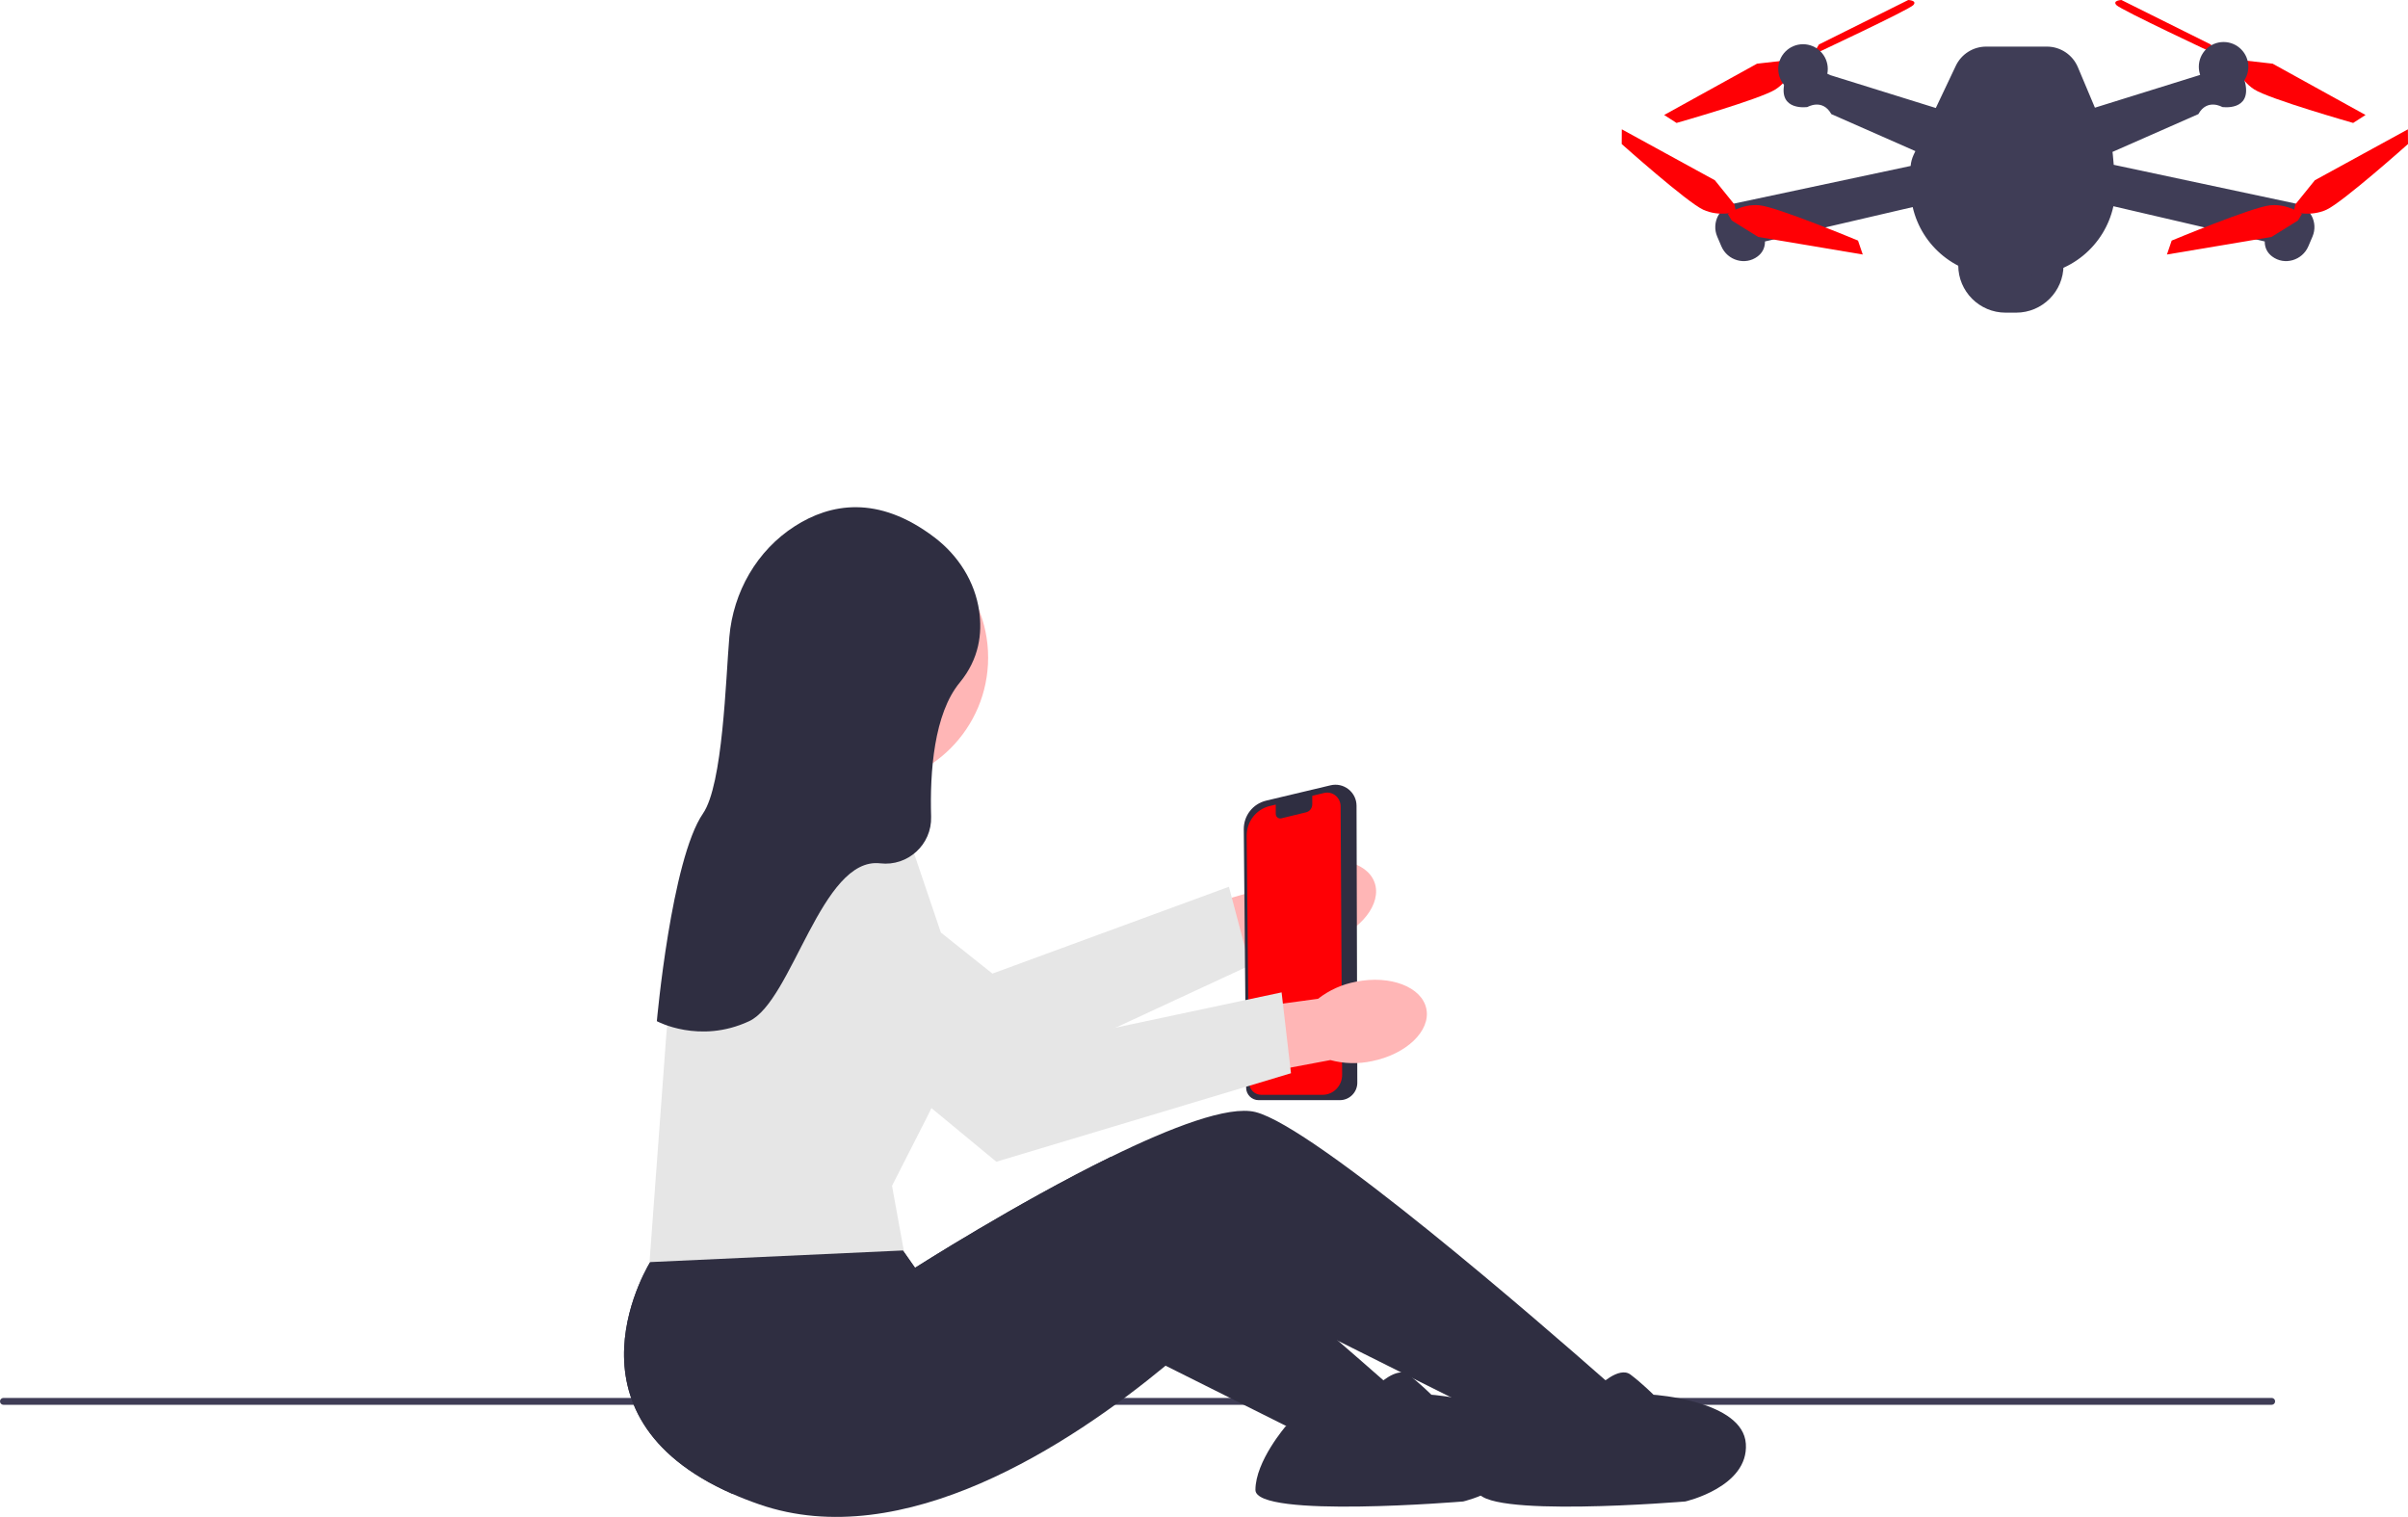
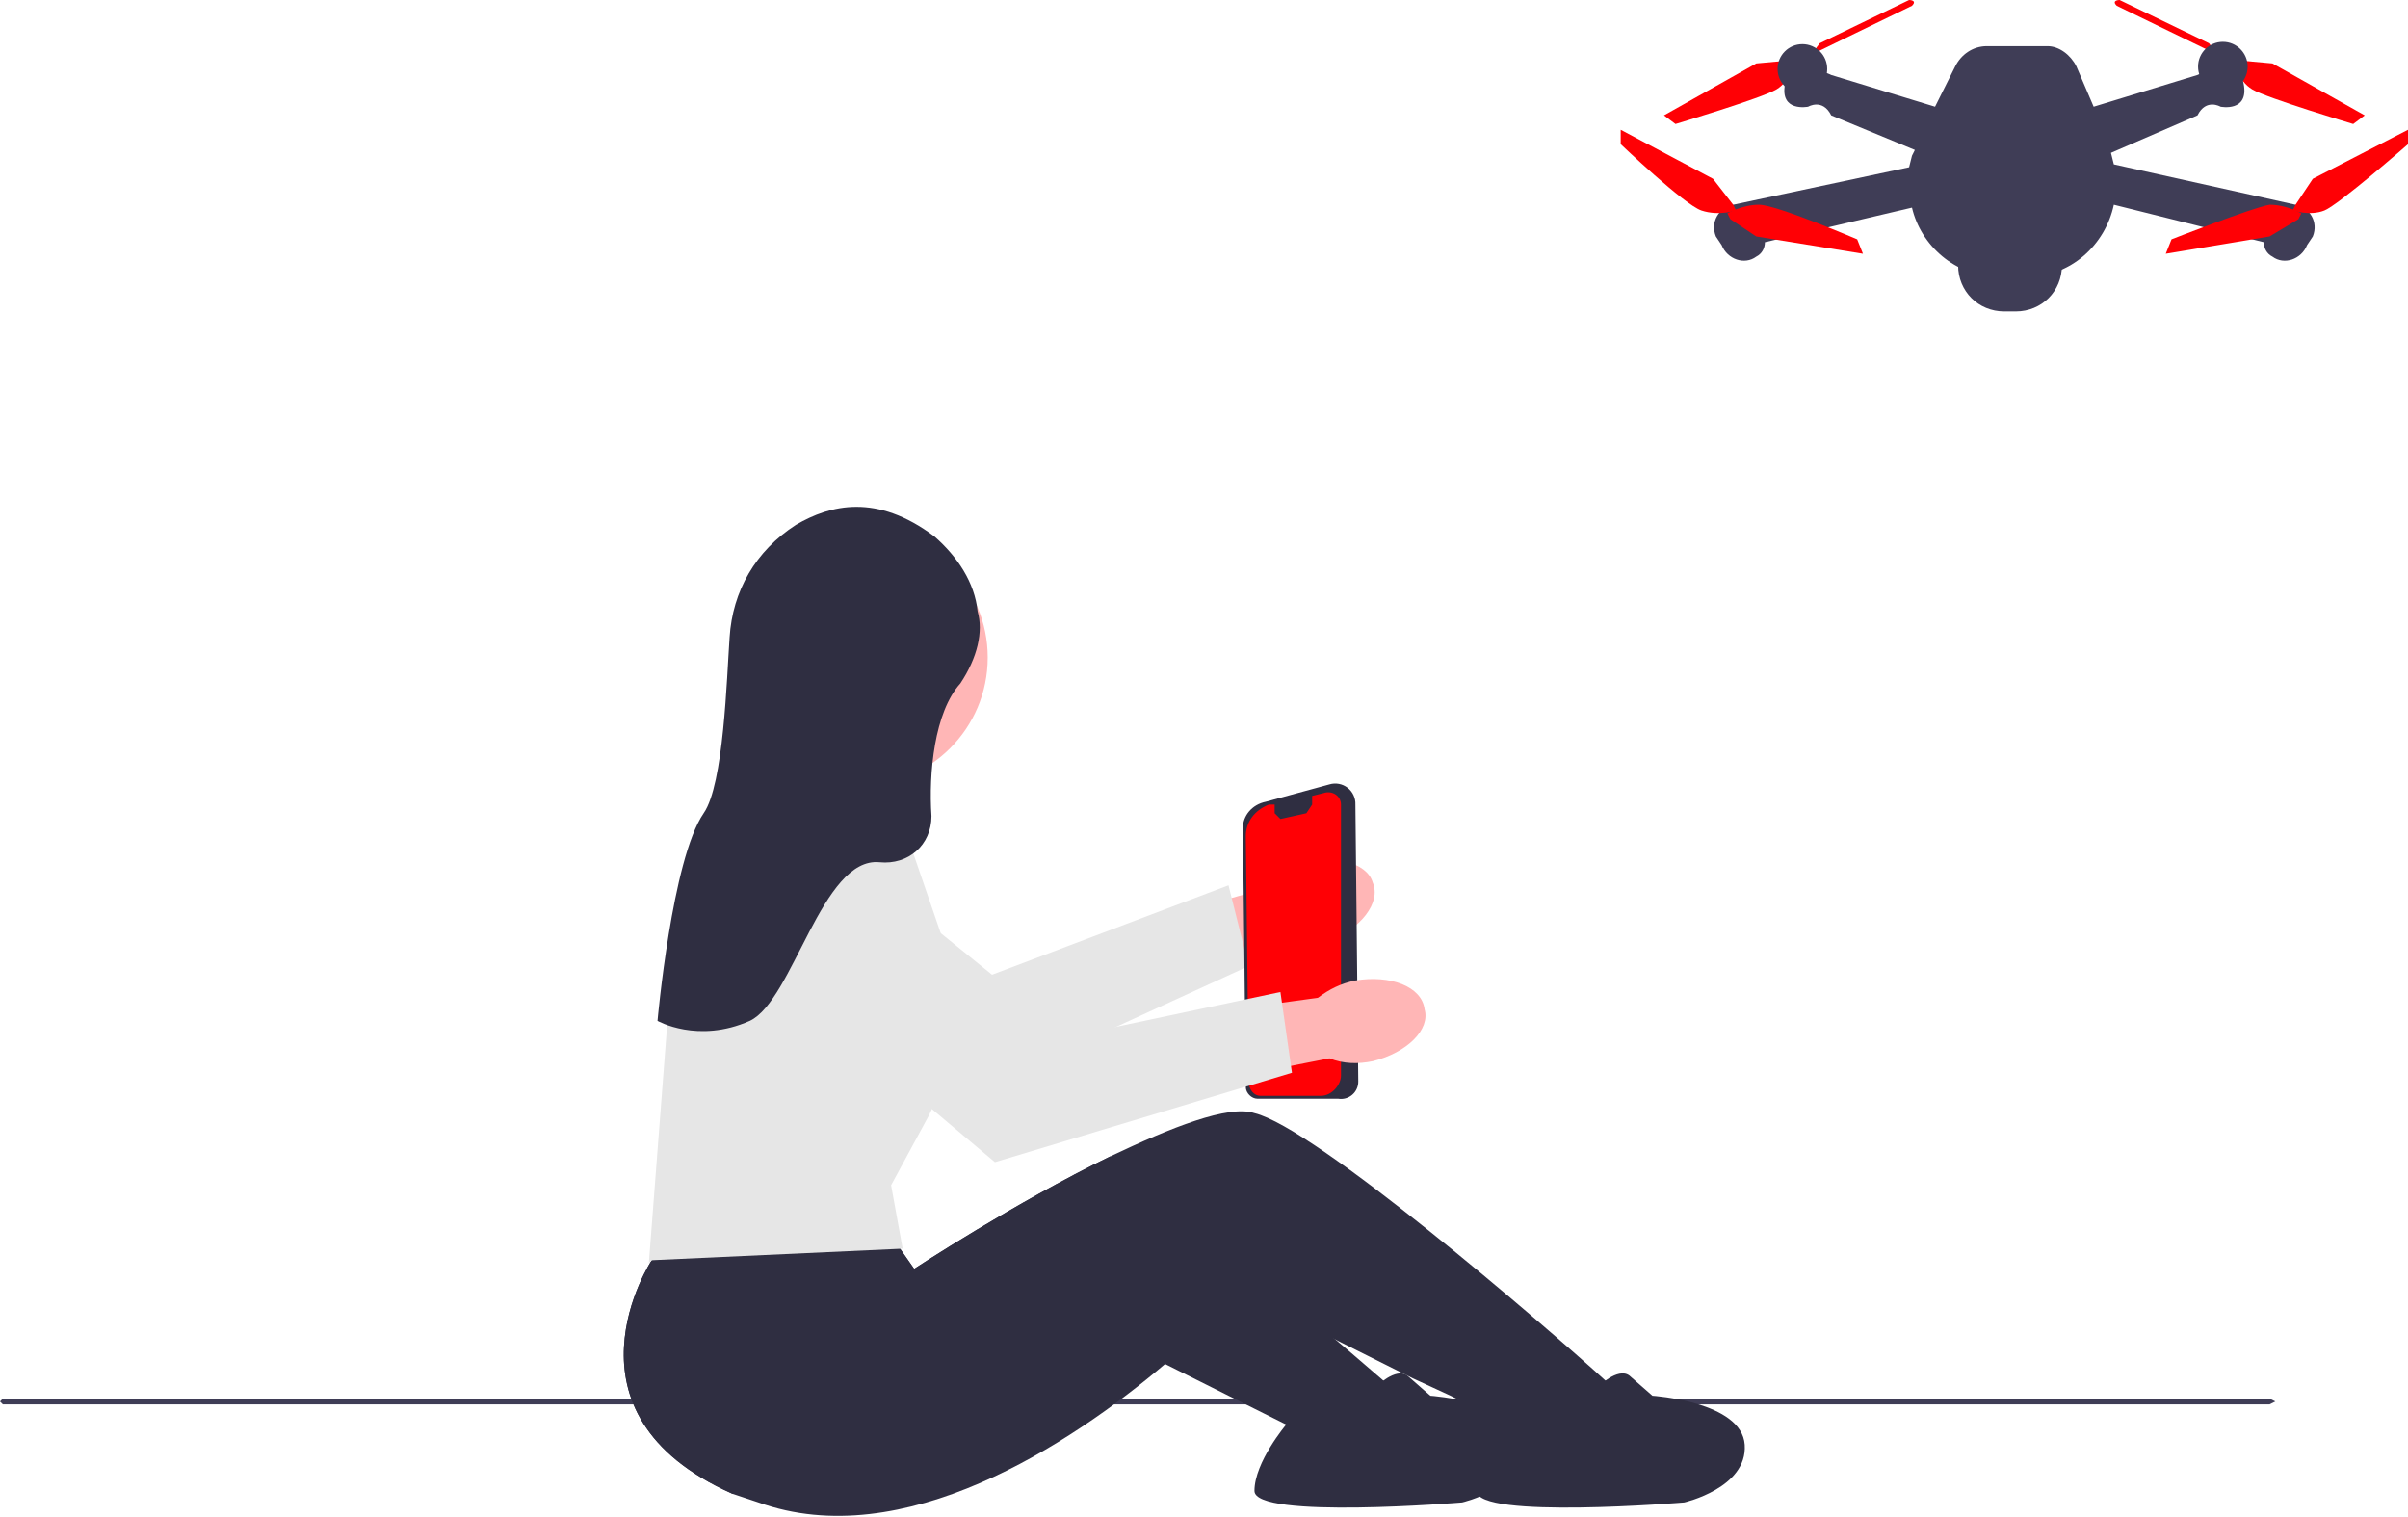
- <svg xmlns="http://www.w3.org/2000/svg" width="834.732" height="525.852" viewBox="0 0 834.732 525.852">
-   <g>
-     <path id="uuid-8f50c9fe-27bd-45f1-a50d-3f4e91a4fafe-147" d="M450.998,300.084c11.488-4.078,22.905-1.455,25.499,5.857,2.594,7.312-4.617,16.542-16.11,20.62-4.569,1.692-9.476,2.265-14.312,1.671l-48.895,16.663-7.33-23.112,48.98-13.973c3.381-3.51,7.553-6.159,12.168-7.726h0Z" fill="#ffb6b6" />
-     <path d="M433.211,334.688l-96.501,44.767-.242,.112-78.463-47.91c-7.246-4.425-11.65-12.135-11.781-20.625-.13-8.49,4.036-16.332,11.144-20.977,8.905-5.818,20.478-5.274,28.797,1.354l57.854,46.099,81.992-30.105,7.2,27.283,0-0Z" fill="#e6e6e6" />
+ <svg xmlns="http://www.w3.org/2000/svg" viewBox="0 0 835 526">
+   <path fill="#ffb6b6" d="M451 300c11-4 23-1 25 6 3 7-4 16-16 21-4 1-9 2-14 1l-49 17-7-23 49-14c3-4 7-6 12-8Z" />
+   <path fill="#e6e6e6" d="m433 335-96 44-1 1-78-48a24 24 0 0 1-1-42c9-6 21-5 29 1l58 47 82-31 7 28Z" />
+   <path fill="#3f3d56" d="m0 486 1 1h786l2-1-2-1H1l-1 1Z" />
+   <g fill="#ffb6b6">
+     <path d="m309 300 7-41-44-17-7 61 44-3z" />
+     <circle cx="298" cy="228" r="44.5" />
  </g>
-   <path d="M0,485.795c0,.66,.53,1.19,1.19,1.19H787.48c.66,0,1.19-.53,1.19-1.19,0-.66-.53-1.19-1.19-1.19H1.19c-.66,0-1.19,.53-1.19,1.19Z" fill="#3f3d56" />
-   <g>
-     <polygon points="309.052 299.893 315.519 259.476 271.869 241.693 265.402 303.127 309.052 299.893" fill="#ffb6b6" />
-     <circle cx="298.022" cy="227.956" r="44.513" fill="#ffb6b6" />
+   <g fill="#2f2e41">
+     <path d="m254 518 9 3c50 18 108-20 141-48 17-13 27-25 27-25l33 17 22 11 4 2 13 6 20 10 2 2h2l29 9 6-21-5-5c-22-20-101-88-122-93-9-3-29 5-50 15-33 16-68 39-68 39l-14-20-48 10-18 5-11 2s-35 53 28 81Z" />
+     <path d="M554 481s7-7 11-4l8 7s31 2 32 17-21 20-21 20-72 6-72-4 11-23 11-23 34-6 31-14Z" />
  </g>
-   <g>
-     <path d="M253.837,517.84c2.91,1.28,6.02,2.5,9.36,3.66,49.87,17.29,107.69-20.69,140.85-48.07,16.71-13.81,27.15-24.93,27.15-24.93l32.72,16.36,21.79,10.89h.01l4.23,2.13c.01,0,.02,.01,.02,.01l12.89,6.44,19.94,9.97,2.4,1.2,1.64,.48,29.36,8.52,6-21s-2.05-1.83-5.64-5c-21.86-19.26-100.75-87.85-121.36-93-9.35-2.34-29.3,5.33-50.19,15.57-32.76,16.06-67.81,38.43-67.81,38.43l-14-20-48.2,10.88-18.29,4.13-11.01,2.49s-34.24,53.41,28.14,80.84h0Z" fill="#2f2e41" />
-     <path d="M554.197,480.5s7-7,11-4,8,7,8,7c0,0,31,2,32,17s-21,20-21,20c0,0-72,6-72-4s10.602-22.199,10.602-22.199c0,0,34.398-5.801,31.398-13.801Z" fill="#2f2e41" />
+   <g fill="#2f2e41">
+     <path d="M254 518c54-20 100-70 100-70l50 25 42 21 2 2 31 9 6-21-5-5a2371 2371 0 0 0-95-78c-33 16-68 39-68 39l-14-20-48 10-15 10-3-5-11 2s-35 53 28 81Z" />
+     <path d="M477 481s7-7 11-4l8 7s31 2 32 17-21 20-21 20-72 6-72-4 11-23 11-23 34-6 31-14Z" />
  </g>
-   <g>
-     <path d="M253.837,517.84c53.8-19.77,100.36-69.34,100.36-69.34l49.85,24.93,41.75,20.87,2.4,1.2,31,9,6-21s-2.05-1.83-5.64-5c-3.74-3.29-9.15-8.03-15.64-13.64-21.34-18.44-54.46-46.37-78.91-63.79-32.76,16.06-67.81,38.43-67.81,38.43l-14-20-48.2,10.88c-9.04,5.44-14.8,9.12-14.8,9.12l-3.49-4.99-11.01,2.49s-34.24,53.41,28.14,80.84h-0Z" fill="#2f2e41" />
-     <path d="M477.197,480.5s7-7,11-4,8,7,8,7c0,0,31,2,32,17s-21,20-21,20c0,0-72,6-72-4s10.602-22.199,10.602-22.199c0,0,34.398-5.801,31.398-13.801h-0Z" fill="#2f2e41" />
-   </g>
-   <path d="M230.863,360.183c2.159-29.269,14.042-57.507,33.459-79.514l.191-.216,50.565,10.113,11.065,32.692c7.051,20.833,5.372,44.021-4.606,63.62l-12.318,24.197,4.072,22.397-87.571,4.025-.563,.026,5.706-77.343h0Z" fill="#e6e6e6" />
-   <g>
-     <path d="M678.825,90.601h36.486v1.376c0,9.055-7.352,16.407-16.407,16.407h-3.671c-9.055,0-16.407-7.352-16.407-16.407v-1.376h0Z" fill="#3f3d56" />
-     <path d="M795.678,70.549l-62.952-13.416-.328-3.661c-.024-.271-.061-.541-.104-.809l29.773-13.111c3.066-5.519,8.278-2.453,8.278-2.453,0,0,10.118,1.533,7.972-8.278s-15.943-2.759-15.943-2.759l-36.172,11.267-5.911-14.041c-1.819-4.322-6.052-7.132-10.741-7.132h-21.043c-4.503,0-8.603,2.594-10.531,6.663l-6.93,14.62-36.524-11.376s-13.797-7.052-15.943,2.759,7.972,8.278,7.972,8.278c0,0,5.212-3.066,8.278,2.453l29.135,12.83-.571,1.204c-.589,1.243-.948,2.578-1.072,3.942l-61.103,13.022c-5.144,1.096-8.009,6.614-5.947,11.452l1.441,3.38c2.093,4.911,8.269,6.737,12.538,3.531,1.515-1.137,2.584-2.796,2.584-5.21l51.2-11.92c3.096,13.585,15.251,23.724,29.774,23.724h9.961c14.743,0,26.873-10.395,29.842-24.016l52.453,12.211c0,2.414,1.069,4.073,2.584,5.21,4.269,3.205,10.445,1.379,12.538-3.531l1.441-3.38c2.062-4.838-.803-10.356-5.947-11.452,0,0-0,0-0,0Z" fill="#3f3d56" />
-     <path d="M766.36,15.418l-30.967-15.418s-3.204,.138-1.755,1.755c1.448,1.618,34.868,17.254,34.868,17.254l-2.146-3.591s0,0,0,0Z" fill="#ff0005" />
-     <path d="M774.638,21.769s1.533,5.825,6.745,9.198,34.339,11.651,34.339,11.651l4.292-2.759-32.193-17.783-10.731-1.226-2.453,.92s0,0,0,0Z" fill="#ff0005" />
-     <path d="M795.118,73.454s5.74,1.826,11.38-.768,28.234-22.755,28.234-22.755l-.031-5.103-32.262,17.658-6.784,8.404-.537,2.564-0-0Z" fill="#ff0005" />
-     <path d="M797.952,74.174s-4.824-3.608-11.003-3.007c-6.179,.601-34.136,12.235-34.136,12.235l-1.645,4.83,36.269-6.098,9.166-5.714,1.349-2.246s-0,0-0,0Z" fill="#ff0005" />
-     <path d="M630.535,15.418l30.967-15.418s3.204,.138,1.755,1.755c-1.448,1.618-34.868,17.254-34.868,17.254,0,0,2.146-3.591,2.146-3.591Z" fill="#ff0005" />
-     <path d="M622.257,21.769s-1.533,5.825-6.745,9.198-34.339,11.651-34.339,11.651l-4.292-2.759,32.193-17.783,10.731-1.226,2.453,.92s-0,0-0,0Z" fill="#ff0005" />
-     <path d="M601.777,73.454s-5.74,1.826-11.38-.768-28.234-22.755-28.234-22.755l.031-5.103,32.262,17.658,6.784,8.404,.537,2.564,0-0Z" fill="#ff0005" />
-     <path d="M598.942,74.174s4.824-3.608,11.003-3.007,34.136,12.235,34.136,12.235l1.645,4.83-36.269-6.098-9.166-5.714-1.349-2.246s0,0,0,0Z" fill="#ff0005" />
-     <circle cx="770.805" cy="23.148" r="8.585" fill="#3f3d56" />
-     <circle cx="625.016" cy="23.915" r="8.585" fill="#3f3d56" />
-   </g>
-   <g>
-     <path d="M431.972,377.1l-.815-89.617c-.043-4.753,3.156-8.841,7.779-9.941l22.295-5.308c2.188-.521,4.456-.022,6.223,1.37,1.767,1.392,2.784,3.48,2.79,5.729l.267,95.969c.005,1.621-.623,3.146-1.768,4.293-1.145,1.148-2.668,1.78-4.289,1.78h-28.169c-2.357,0-4.292-1.917-4.313-4.274h-0Z" fill="#2f2e41" />
-     <path d="M440.109,279.427l2.129-.511v3.221c0,1.03,.94,1.789,1.92,1.551l8.598-2.094c1.253-.305,2.137-1.45,2.137-2.768v-2.95l4.117-.989c2.905-.698,5.692,1.546,5.709,4.599l.529,93.072c.022,3.841-3.017,6.968-6.773,6.968h-21.263c-2.32,0-4.208-1.911-4.23-4.284l-.818-85.456c-.047-4.928,3.253-9.231,7.944-10.358l-0-0Z" fill="#ff0005" />
-   </g>
-   <g>
-     <path id="uuid-47e7a74e-5371-4b13-ab77-d12995bc523e-148" d="M470.042,340.321c11.951-2.404,22.879,1.814,24.408,9.42,1.529,7.606-6.92,15.718-18.876,18.122-4.763,1.025-9.702,.895-14.404-.379l-50.767,9.545-3.972-23.919,50.469-6.871c3.845-2.994,8.352-5.024,13.142-5.919h-0Z" fill="#ffb6b6" />
-     <path d="M274.52,344.149c-6.544-5.41-9.808-13.668-8.73-22.089,1.078-8.423,6.316-15.593,14.012-19.181,9.64-4.495,21.018-2.311,28.311,5.433l50.717,53.852,84.9-18.033,.537-.114,3.251,28.03-102.14,30.677-70.858-58.574Z" fill="#e6e6e6" />
-   </g>
-   <path d="M323.92,186.279c8.254,6.268,14.06,15.353,15.522,25.614,1.075,7.549,.055,16.482-6.745,24.721-8.939,10.831-10.387,30.905-9.924,46.514,.286,9.631-8.072,17.278-17.641,16.154-20.42-2.399-30.456,47.728-45.435,54.718-17.241,8.046-32,0-32,0,0,0,5-56,16-72,6.913-10.055,7.876-46.561,9.124-61.156,1.336-15.624,9.541-30.02,22.751-38.469,12.111-7.747,28.698-11.017,48.348,3.904v-0Z" fill="#2f2e41" />
+   <path fill="#e6e6e6" d="M231 360c2-29 14-57 33-79l1-1 50 11 11 32c7 21 6 44-4 64l-13 24 4 22-87 4-1 1 6-78Z" />
+   <path fill="#3f3d56" d="M679 91h36v1c0 9-7 16-16 16h-4c-9 0-16-7-16-16v-1Z" />
+   <path fill="#3f3d56" d="m796 71-63-14-1-4 30-13c3-6 8-3 8-3s10 2 8-8-16-3-16-3l-36 11-6-14c-2-4-6-7-10-7h-21c-5 0-9 3-11 7l-7 14-36-11s-14-7-16 3 8 8 8 8 5-3 8 3l29 12-1 2-1 4-61 13c-5 1-8 6-6 11l2 3c2 5 8 7 12 4 2-1 3-3 3-5l51-12c3 13 15 24 30 24h10c15 0 27-11 30-25l52 13c0 2 1 4 3 5 4 3 10 1 12-4l2-3c2-5-1-10-6-11Z" />
+   <path fill="#ff0005" d="M766 15 735 0s-3 0-1 2l35 17-3-4Zm9 7s1 6 6 9 35 12 35 12l4-3-32-18-11-1-2 1Zm20 51s6 2 11 0 29-23 29-23v-5l-33 17-6 9-1 2Z" />
+   <path fill="#ff0005" d="M798 74s-5-3-11-3c-6 1-34 12-34 12l-2 5 36-6 10-6 1-2ZM631 15l31-15s3 0 1 2l-35 17 3-4Zm-9 7s-1 6-6 9-35 12-35 12l-4-3 32-18 11-1 2 1Zm-20 51s-6 2-12 0-28-23-28-23v-5l32 17 7 9 1 2Z" />
+   <path fill="#ff0005" d="M599 74s5-3 11-3 34 12 34 12l2 5-37-6-9-6-1-2Z" />
+   <circle cx="770.8" cy="23.1" r="8.6" fill="#3f3d56" />
+   <circle cx="625" cy="23.9" r="8.6" fill="#3f3d56" />
+   <path fill="#2f2e41" d="m432 377-1-90c0-4 3-8 8-9l22-6a7 7 0 0 1 9 7l1 96a6 6 0 0 1-7 6h-28c-2 0-4-2-4-4Z" />
+   <path fill="#ff0005" d="M440 279h2v3l2 2 9-2 2-3v-3l4-1c3-1 6 1 6 4v94c0 3-3 7-7 7h-21c-2 0-4-2-4-5l-1-85c0-5 3-9 8-11Z" />
+   <path fill="#ffb6b6" d="M470 340c12-2 23 2 24 10 2 7-6 15-18 18-5 1-10 1-15-1l-51 10-4-24 51-7c4-3 8-5 13-6Z" />
+   <path fill="#e6e6e6" d="M275 344a24 24 0 0 1 5-41c9-5 21-2 28 5l51 54 85-18 4 28-103 31-70-59Z" />
+   <path fill="#2f2e41" d="M324 186c8 7 14 16 15 26 2 7 0 16-6 25-9 10-11 31-10 46 0 10-8 17-18 16-20-2-30 48-45 55-18 8-32 0-32 0s5-56 16-72c7-10 8-47 9-61 1-16 9-30 23-39 12-7 28-11 48 4Z" />
</svg>
